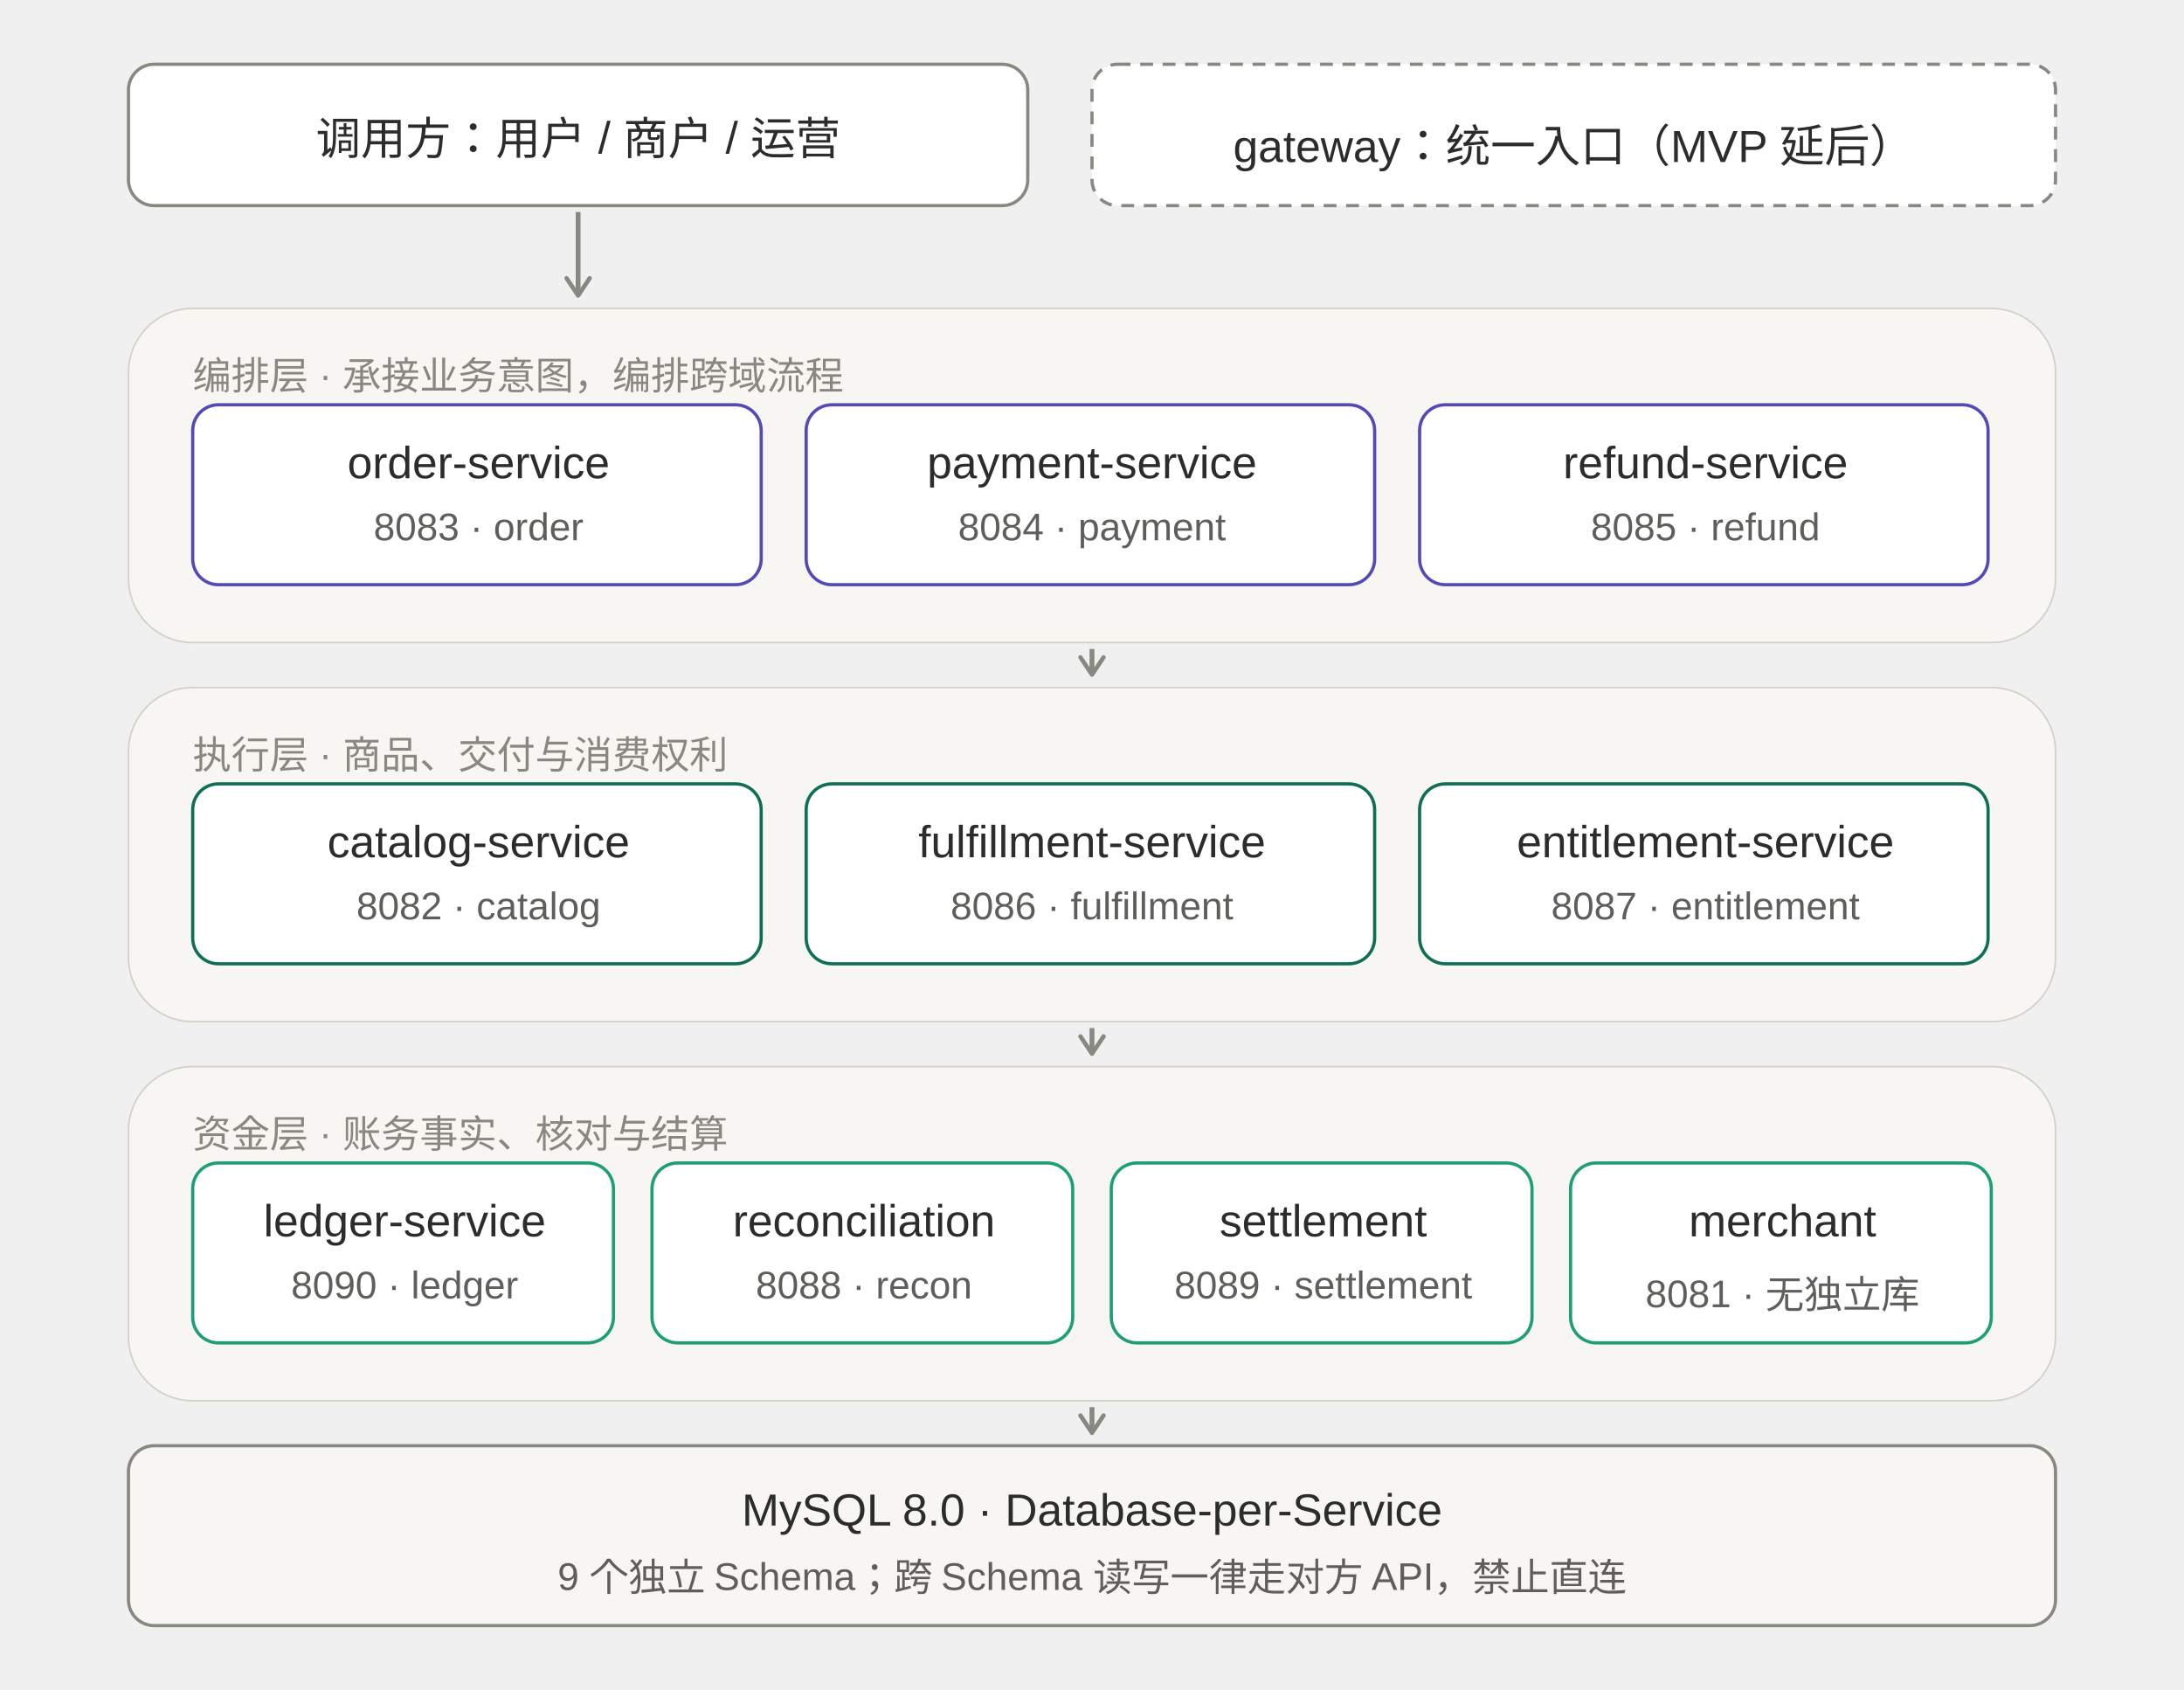
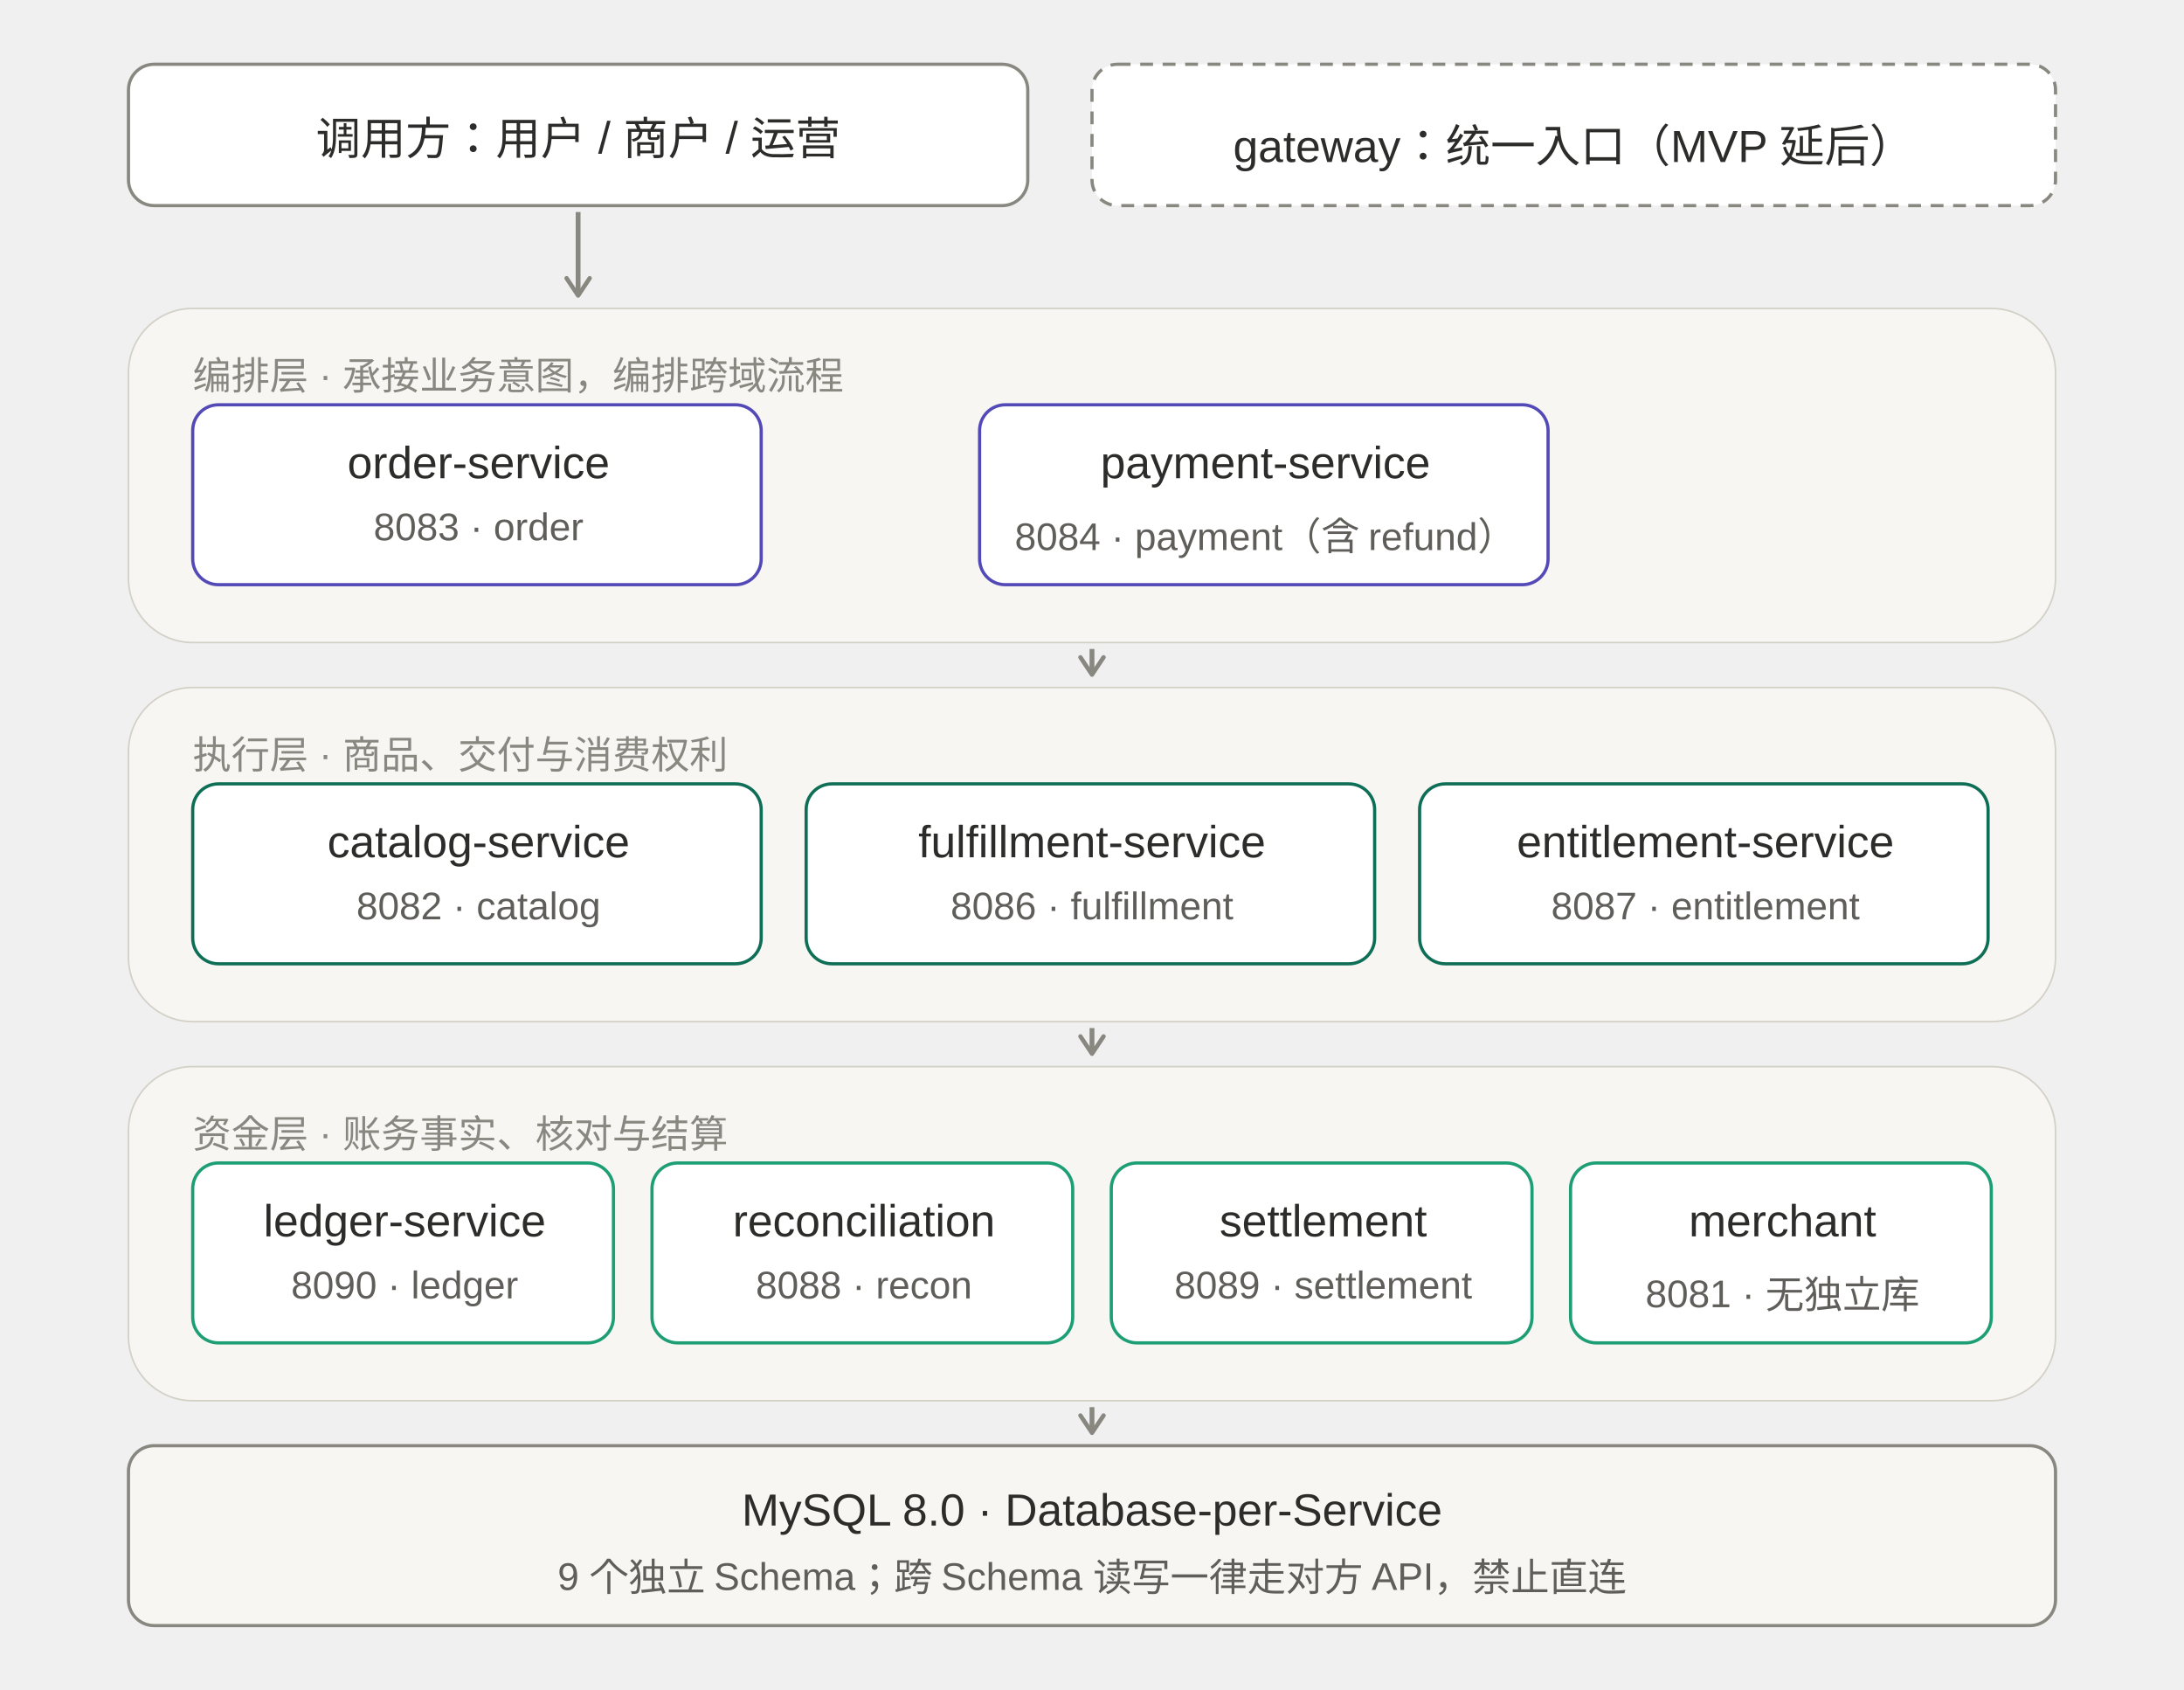
<svg xmlns="http://www.w3.org/2000/svg" viewBox="0 0 680 526" width="680" height="526" role="img">
  <style>
text { font-family: "Microsoft YaHei","PingFang SC","Helvetica Neue",Arial,sans-serif; }
.t { font-size: 14px; font-weight: 500; fill: #2C2C2A; }
.ts { font-size: 12px; fill: #5F5E5A; }
.tl { font-size: 12px; fill: #888780; }
</style>
  <defs>
    <marker id="arrow" viewBox="0 0 10 10" refX="8" refY="5" markerWidth="6" markerHeight="6" orient="auto-start-reverse">
      <path d="M2 1L8 5L2 9" fill="none" stroke="context-stroke" stroke-width="1.5" stroke-linecap="round" stroke-linejoin="round" />
    </marker>
  </defs>
  <g>
    <rect x="40" y="20" width="280" height="44" rx="8" fill="#FFFFFF" stroke="#888780" stroke-width="1" />
    <text class="t" x="180" y="42" text-anchor="middle" dominant-baseline="central">调用方：用户 / 商户 / 运营</text>
    <rect x="340" y="20" width="300" height="44" rx="8" fill="#FFFFFF" stroke="#888780" stroke-width="1" stroke-dasharray="4 3" />
    <text class="t" x="490" y="42" text-anchor="middle" dominant-baseline="central" fill="#5F5E5A">gateway：统一入口（MVP 延后）</text>
  </g>
  <path d="M180 66 L180 92" fill="none" stroke="#888780" stroke-width="1.5" marker-end="url(#arrow)" />
  <rect x="40" y="96" width="600" height="104" rx="20" fill="#F7F6F3" stroke="#D3D1C7" stroke-width="0.5" />
  <text class="tl" x="60" y="116" dominant-baseline="central">编排层 · 承接业务意图，编排跨域流程</text>
  <g>
    <rect x="60" y="126" width="177" height="56" rx="8" fill="#FFFFFF" stroke="#534AB7" stroke-width="1" />
    <text class="t" x="149" y="144" text-anchor="middle" dominant-baseline="central">order-service</text>
    <text class="ts" x="149" y="164" text-anchor="middle" dominant-baseline="central">8083 · order</text>
  </g>
  <g>
-     <rect x="251" y="126" width="177" height="56" rx="8" fill="#FFFFFF" stroke="#534AB7" stroke-width="1" />
-     <text class="t" x="340" y="144" text-anchor="middle" dominant-baseline="central">payment-service</text>
-     <text class="ts" x="340" y="164" text-anchor="middle" dominant-baseline="central">8084 · payment</text>
-   </g>
-   <g>
-     <rect x="442" y="126" width="177" height="56" rx="8" fill="#FFFFFF" stroke="#534AB7" stroke-width="1" />
-     <text class="t" x="531" y="144" text-anchor="middle" dominant-baseline="central">refund-service</text>
-     <text class="ts" x="531" y="164" text-anchor="middle" dominant-baseline="central">8085 · refund</text>
+     <rect x="305" y="126" width="177" height="56" rx="8" fill="#FFFFFF" stroke="#534AB7" stroke-width="1" />
+     <text class="t" x="394" y="144" text-anchor="middle" dominant-baseline="central">payment-service</text>
+     <text class="ts" x="394" y="164" text-anchor="middle" dominant-baseline="central">8084 · payment（含 refund）</text>
  </g>
  <path d="M340 202 L340 210" fill="none" stroke="#888780" stroke-width="1.5" marker-end="url(#arrow)" />
  <rect x="40" y="214" width="600" height="104" rx="20" fill="#F7F6F3" stroke="#D3D1C7" stroke-width="0.5" />
  <text class="tl" x="60" y="234" dominant-baseline="central">执行层 · 商品、交付与消费权利</text>
  <g>
    <rect x="60" y="244" width="177" height="56" rx="8" fill="#FFFFFF" stroke="#0F6E56" stroke-width="1" />
    <text class="t" x="149" y="262" text-anchor="middle" dominant-baseline="central">catalog-service</text>
    <text class="ts" x="149" y="282" text-anchor="middle" dominant-baseline="central">8082 · catalog</text>
  </g>
  <g>
    <rect x="251" y="244" width="177" height="56" rx="8" fill="#FFFFFF" stroke="#0F6E56" stroke-width="1" />
    <text class="t" x="340" y="262" text-anchor="middle" dominant-baseline="central">fulfillment-service</text>
    <text class="ts" x="340" y="282" text-anchor="middle" dominant-baseline="central">8086 · fulfillment</text>
  </g>
  <g>
    <rect x="442" y="244" width="177" height="56" rx="8" fill="#FFFFFF" stroke="#0F6E56" stroke-width="1" />
    <text class="t" x="531" y="262" text-anchor="middle" dominant-baseline="central">entitlement-service</text>
    <text class="ts" x="531" y="282" text-anchor="middle" dominant-baseline="central">8087 · entitlement</text>
  </g>
  <path d="M340 320 L340 328" fill="none" stroke="#888780" stroke-width="1.5" marker-end="url(#arrow)" />
  <rect x="40" y="332" width="600" height="104" rx="20" fill="#F7F6F3" stroke="#D3D1C7" stroke-width="0.5" />
  <text class="tl" x="60" y="352" dominant-baseline="central">资金层 · 账务事实、核对与结算</text>
  <g>
    <rect x="60" y="362" width="131" height="56" rx="8" fill="#FFFFFF" stroke="#1D9E75" stroke-width="1" />
    <text class="t" x="126" y="380" text-anchor="middle" dominant-baseline="central">ledger-service</text>
    <text class="ts" x="126" y="400" text-anchor="middle" dominant-baseline="central">8090 · ledger</text>
  </g>
  <g>
    <rect x="203" y="362" width="131" height="56" rx="8" fill="#FFFFFF" stroke="#1D9E75" stroke-width="1" />
    <text class="t" x="269" y="380" text-anchor="middle" dominant-baseline="central">reconciliation</text>
    <text class="ts" x="269" y="400" text-anchor="middle" dominant-baseline="central">8088 · recon</text>
  </g>
  <g>
    <rect x="346" y="362" width="131" height="56" rx="8" fill="#FFFFFF" stroke="#1D9E75" stroke-width="1" />
    <text class="t" x="412" y="380" text-anchor="middle" dominant-baseline="central">settlement</text>
    <text class="ts" x="412" y="400" text-anchor="middle" dominant-baseline="central">8089 · settlement</text>
  </g>
  <g>
    <rect x="489" y="362" width="131" height="56" rx="8" fill="#FFFFFF" stroke="#1D9E75" stroke-width="1" />
    <text class="t" x="555" y="380" text-anchor="middle" dominant-baseline="central">merchant</text>
    <text class="ts" x="555" y="400" text-anchor="middle" dominant-baseline="central">8081 · 无独立库</text>
  </g>
  <path d="M340 438 L340 446" fill="none" stroke="#888780" stroke-width="1.5" marker-end="url(#arrow)" />
  <rect x="40" y="450" width="600" height="56" rx="8" fill="#F7F6F3" stroke="#888780" stroke-width="1" />
  <text class="t" x="340" y="470" text-anchor="middle" dominant-baseline="central">MySQL 8.0 · Database-per-Service</text>
  <text class="ts" x="340" y="488" text-anchor="middle" dominant-baseline="central">9 个独立 Schema；跨 Schema 读写一律走对方 API，禁止直连</text>
</svg>
